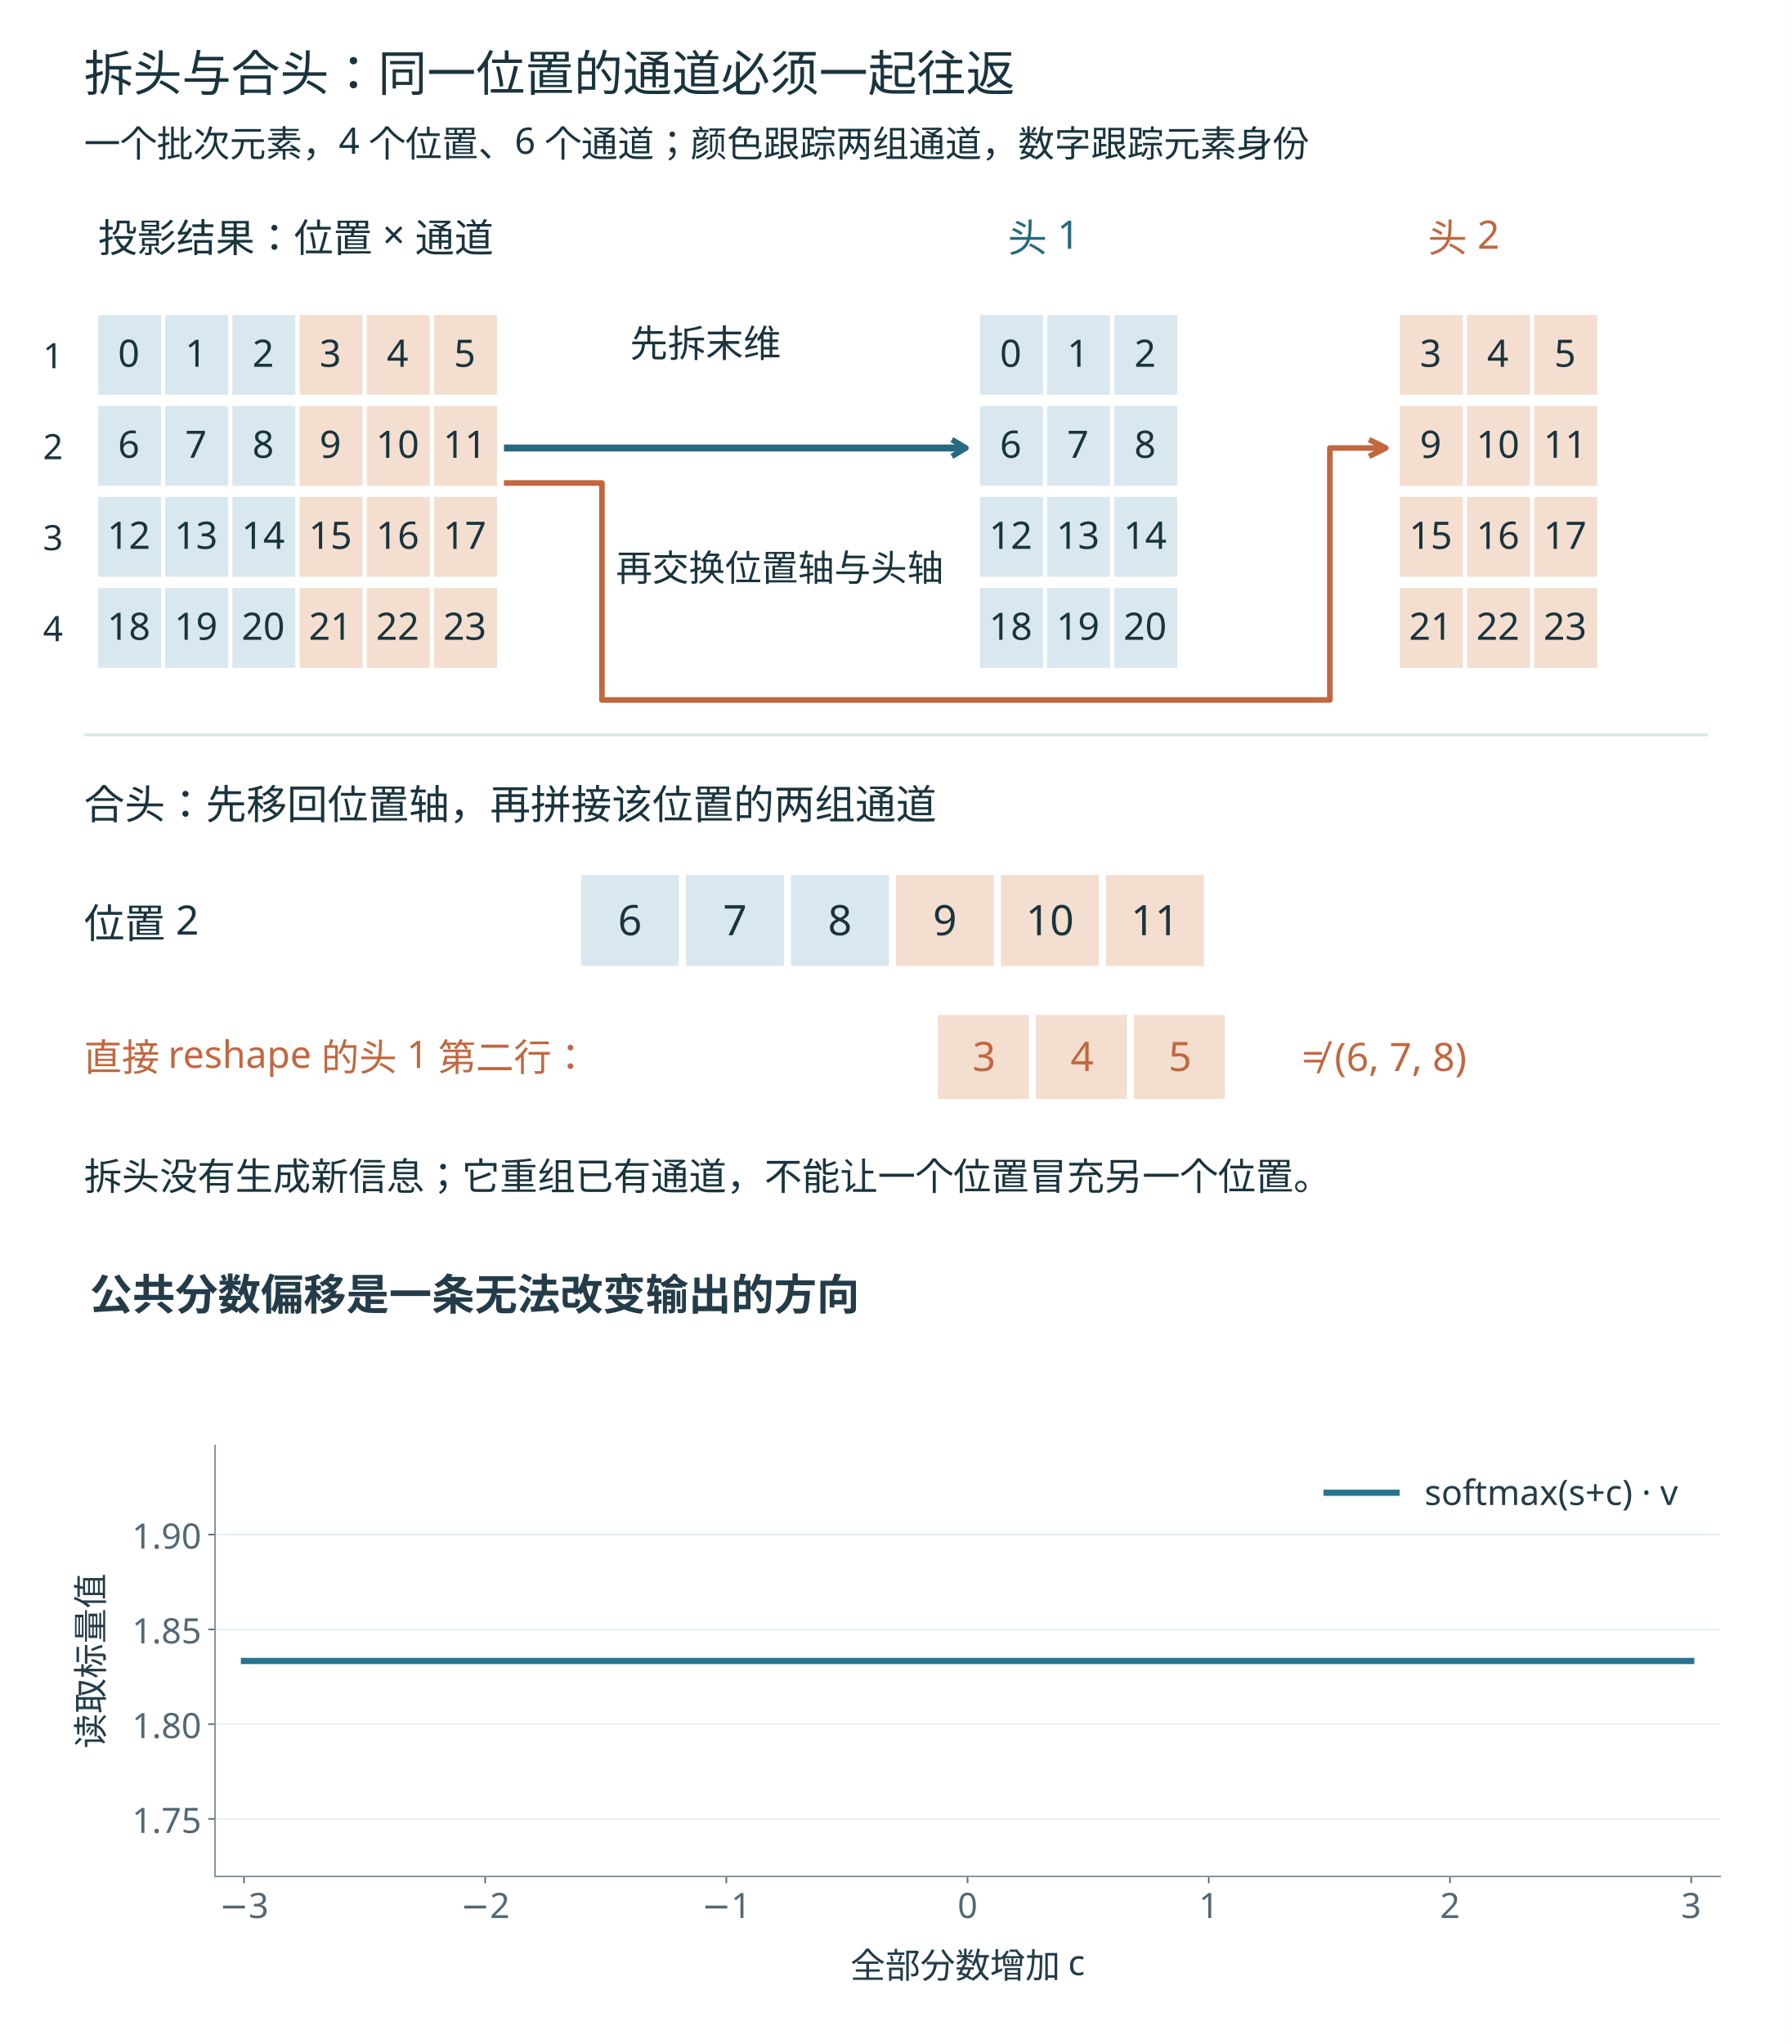
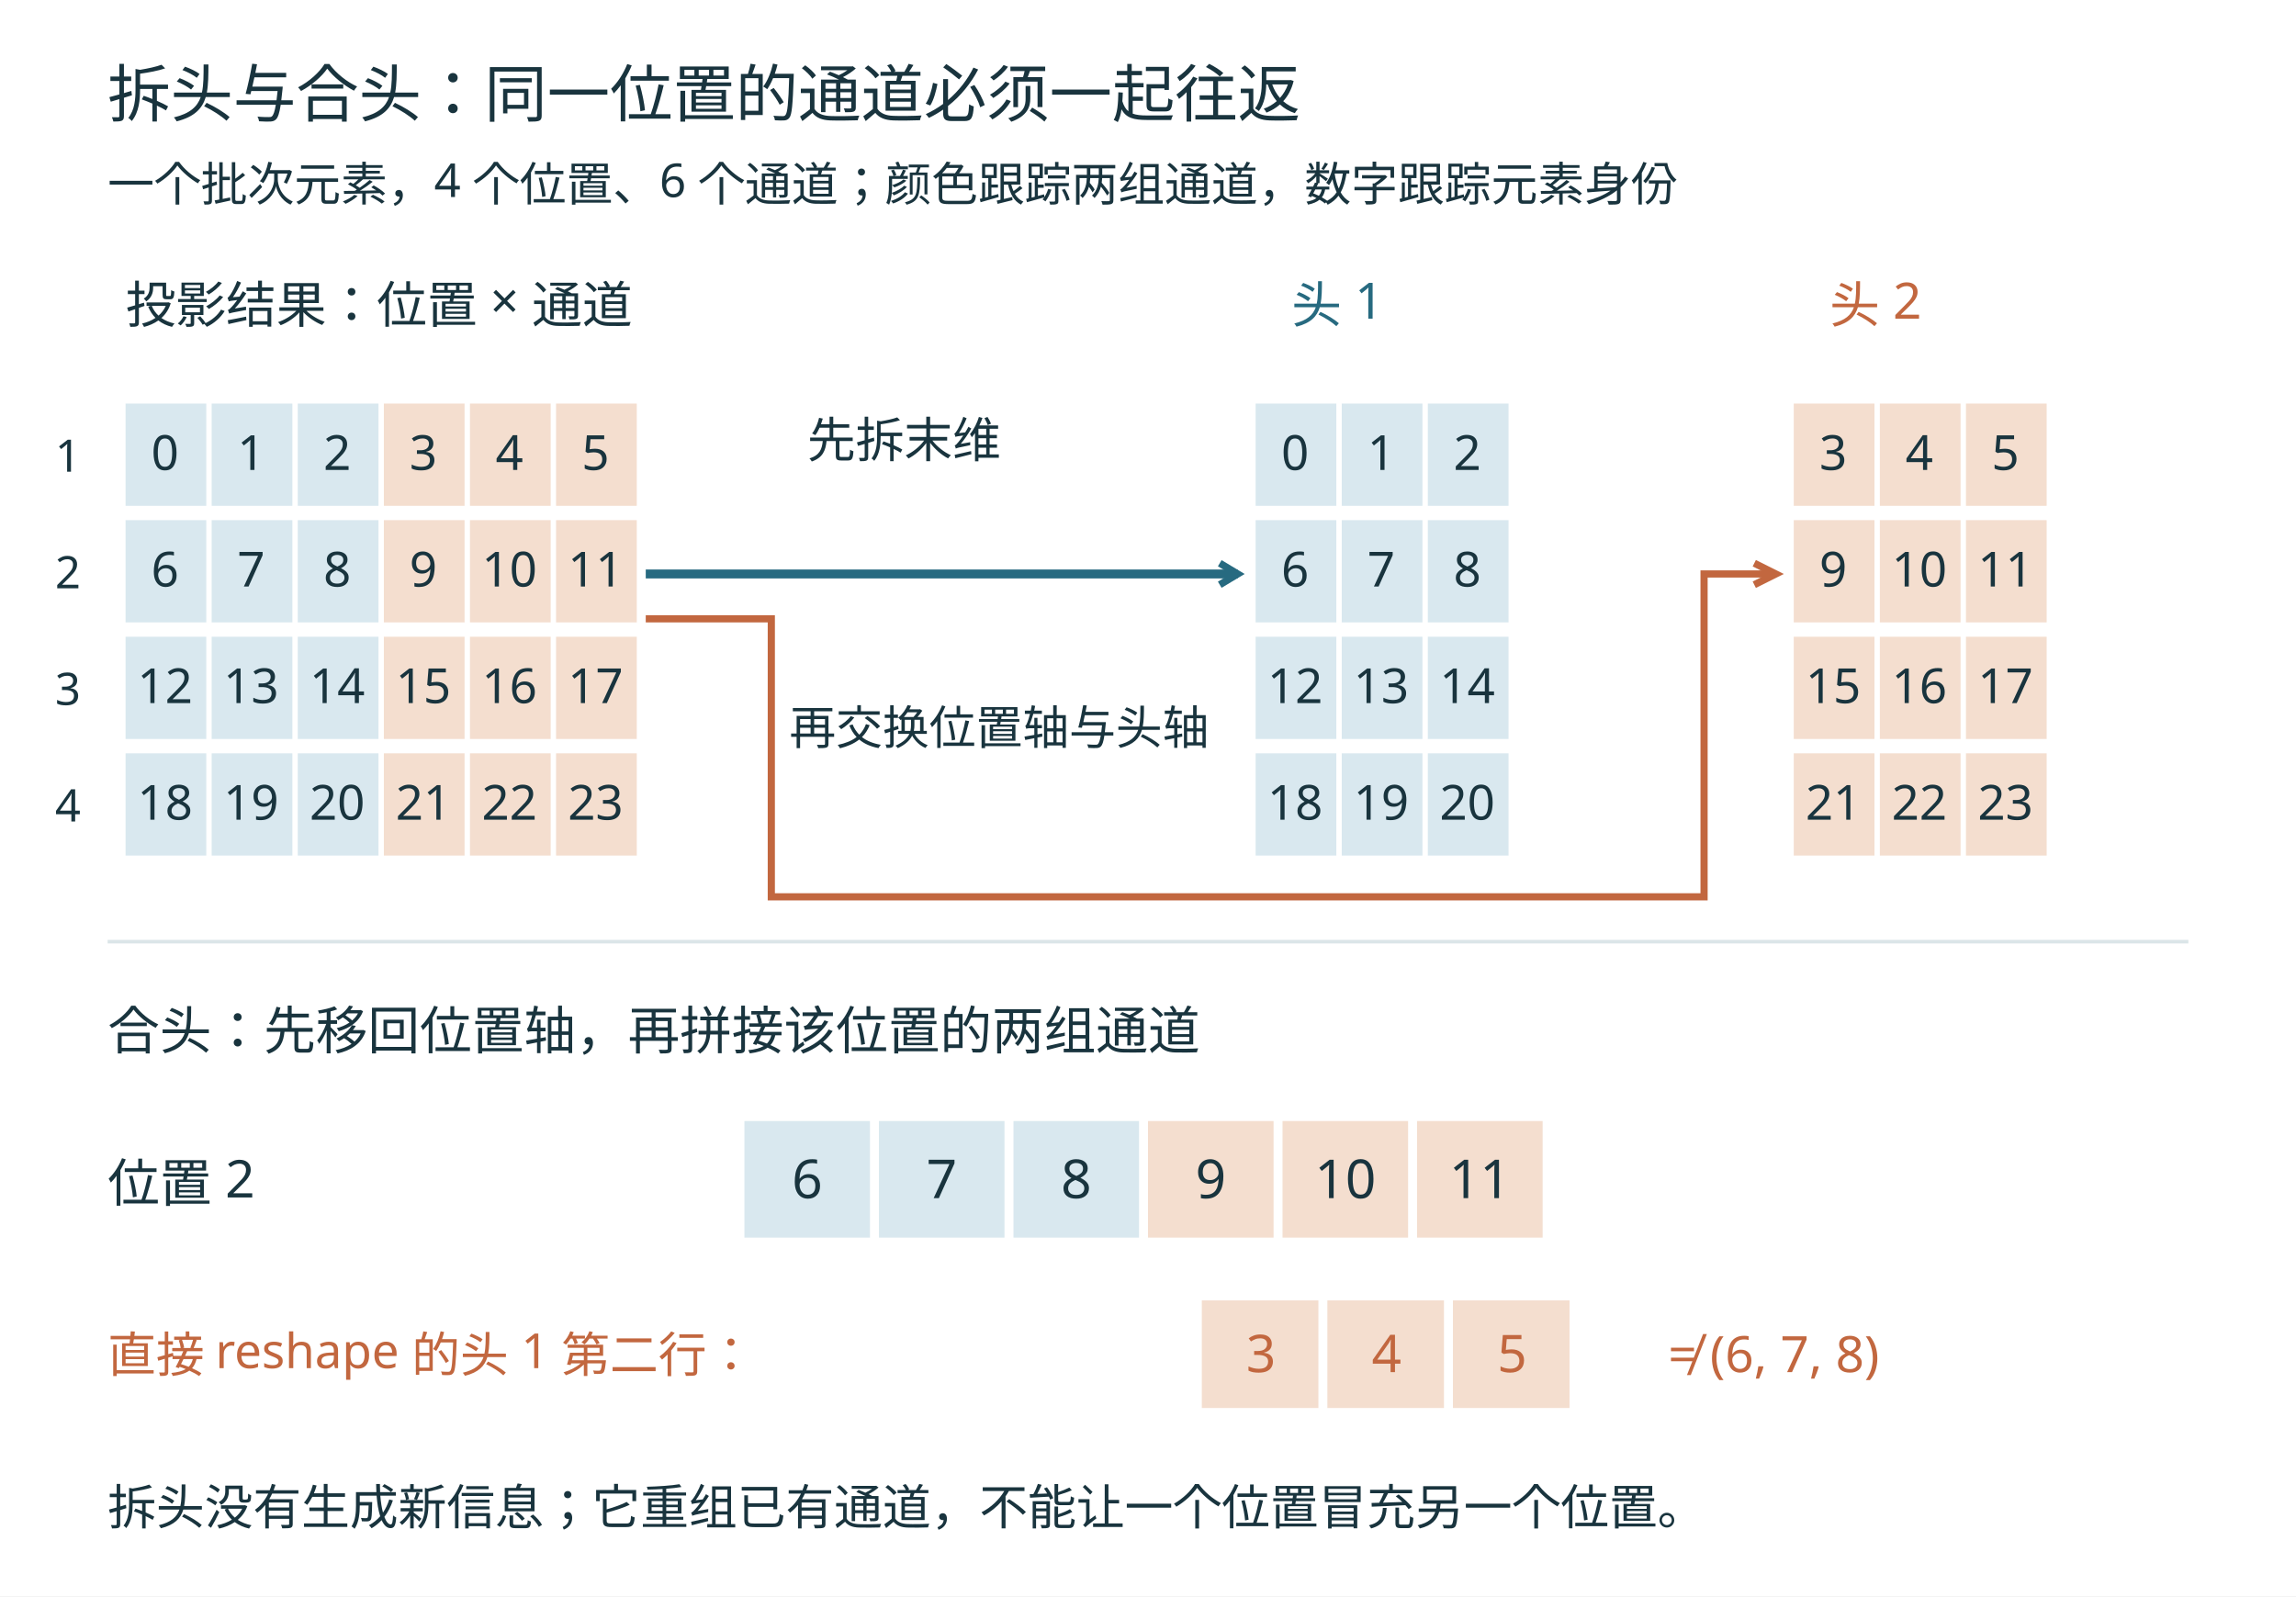
- <svg xmlns="http://www.w3.org/2000/svg" xmlns:xlink="http://www.w3.org/1999/xlink" width="1280" height="1460.0" viewBox="0 0 1280 1460" role="img">
+ <svg xmlns="http://www.w3.org/2000/svg" width="1280" height="890" viewBox="0 0 1280 890" role="img">
  <rect width="1280" height="890" fill="white" />
  <g font-family="Microsoft YaHei, sans-serif">
    <text x="60" y="65" font-size="35" fill="#19343e" text-anchor="start">拆头与合头：同一位置的通道必须一起往返</text>
    <text x="60" y="112" font-size="26" fill="#19343e" text-anchor="start">一个批次元素，4 个位置、6 个通道；颜色跟踪两组通道，数字跟踪元素身份</text>
    <text x="70" y="180" font-size="28" fill="#19343e" text-anchor="start">投影结果：位置 × 通道</text>
    <rect x="70" y="225" width="45" height="57" fill="#d9e8ef" />
    <text x="92" y="262" font-size="27" fill="#19343e" text-anchor="middle">0</text>
    <rect x="118" y="225" width="45" height="57" fill="#d9e8ef" />
    <text x="140" y="262" font-size="27" fill="#19343e" text-anchor="middle">1</text>
    <rect x="166" y="225" width="45" height="57" fill="#d9e8ef" />
    <text x="188" y="262" font-size="27" fill="#19343e" text-anchor="middle">2</text>
    <rect x="214" y="225" width="45" height="57" fill="#f4decf" />
    <text x="236" y="262" font-size="27" fill="#19343e" text-anchor="middle">3</text>
    <rect x="262" y="225" width="45" height="57" fill="#f4decf" />
    <text x="284" y="262" font-size="27" fill="#19343e" text-anchor="middle">4</text>
    <rect x="310" y="225" width="45" height="57" fill="#f4decf" />
    <text x="332" y="262" font-size="27" fill="#19343e" text-anchor="middle">5</text>
    <text x="45" y="263" font-size="25" fill="#19343e" text-anchor="end">1</text>
    <rect x="70" y="290" width="45" height="57" fill="#d9e8ef" />
    <text x="92" y="327" font-size="27" fill="#19343e" text-anchor="middle">6</text>
    <rect x="118" y="290" width="45" height="57" fill="#d9e8ef" />
    <text x="140" y="327" font-size="27" fill="#19343e" text-anchor="middle">7</text>
    <rect x="166" y="290" width="45" height="57" fill="#d9e8ef" />
    <text x="188" y="327" font-size="27" fill="#19343e" text-anchor="middle">8</text>
    <rect x="214" y="290" width="45" height="57" fill="#f4decf" />
    <text x="236" y="327" font-size="27" fill="#19343e" text-anchor="middle">9</text>
    <rect x="262" y="290" width="45" height="57" fill="#f4decf" />
    <text x="284" y="327" font-size="27" fill="#19343e" text-anchor="middle">10</text>
    <rect x="310" y="290" width="45" height="57" fill="#f4decf" />
    <text x="332" y="327" font-size="27" fill="#19343e" text-anchor="middle">11</text>
    <text x="45" y="328" font-size="25" fill="#19343e" text-anchor="end">2</text>
    <rect x="70" y="355" width="45" height="57" fill="#d9e8ef" />
    <text x="92" y="392" font-size="27" fill="#19343e" text-anchor="middle">12</text>
    <rect x="118" y="355" width="45" height="57" fill="#d9e8ef" />
    <text x="140" y="392" font-size="27" fill="#19343e" text-anchor="middle">13</text>
    <rect x="166" y="355" width="45" height="57" fill="#d9e8ef" />
    <text x="188" y="392" font-size="27" fill="#19343e" text-anchor="middle">14</text>
    <rect x="214" y="355" width="45" height="57" fill="#f4decf" />
    <text x="236" y="392" font-size="27" fill="#19343e" text-anchor="middle">15</text>
    <rect x="262" y="355" width="45" height="57" fill="#f4decf" />
    <text x="284" y="392" font-size="27" fill="#19343e" text-anchor="middle">16</text>
    <rect x="310" y="355" width="45" height="57" fill="#f4decf" />
    <text x="332" y="392" font-size="27" fill="#19343e" text-anchor="middle">17</text>
    <text x="45" y="393" font-size="25" fill="#19343e" text-anchor="end">3</text>
    <rect x="70" y="420" width="45" height="57" fill="#d9e8ef" />
    <text x="92" y="457" font-size="27" fill="#19343e" text-anchor="middle">18</text>
    <rect x="118" y="420" width="45" height="57" fill="#d9e8ef" />
    <text x="140" y="457" font-size="27" fill="#19343e" text-anchor="middle">19</text>
    <rect x="166" y="420" width="45" height="57" fill="#d9e8ef" />
    <text x="188" y="457" font-size="27" fill="#19343e" text-anchor="middle">20</text>
    <rect x="214" y="420" width="45" height="57" fill="#f4decf" />
    <text x="236" y="457" font-size="27" fill="#19343e" text-anchor="middle">21</text>
    <rect x="262" y="420" width="45" height="57" fill="#f4decf" />
    <text x="284" y="457" font-size="27" fill="#19343e" text-anchor="middle">22</text>
    <rect x="310" y="420" width="45" height="57" fill="#f4decf" />
    <text x="332" y="457" font-size="27" fill="#19343e" text-anchor="middle">23</text>
    <text x="45" y="458" font-size="25" fill="#19343e" text-anchor="end">4</text>
    <text x="720" y="180" font-size="28" fill="#276a80" text-anchor="start">头 1</text>
    <text x="1020" y="180" font-size="28" fill="#c2673f" text-anchor="start">头 2</text>
    <rect x="700" y="225" width="45" height="57" fill="#d9e8ef" />
    <text x="722" y="262" font-size="27" fill="#19343e" text-anchor="middle">0</text>
    <rect x="748" y="225" width="45" height="57" fill="#d9e8ef" />
    <text x="770" y="262" font-size="27" fill="#19343e" text-anchor="middle">1</text>
    <rect x="796" y="225" width="45" height="57" fill="#d9e8ef" />
    <text x="818" y="262" font-size="27" fill="#19343e" text-anchor="middle">2</text>
    <rect x="700" y="290" width="45" height="57" fill="#d9e8ef" />
    <text x="722" y="327" font-size="27" fill="#19343e" text-anchor="middle">6</text>
    <rect x="748" y="290" width="45" height="57" fill="#d9e8ef" />
    <text x="770" y="327" font-size="27" fill="#19343e" text-anchor="middle">7</text>
    <rect x="796" y="290" width="45" height="57" fill="#d9e8ef" />
    <text x="818" y="327" font-size="27" fill="#19343e" text-anchor="middle">8</text>
    <rect x="700" y="355" width="45" height="57" fill="#d9e8ef" />
    <text x="722" y="392" font-size="27" fill="#19343e" text-anchor="middle">12</text>
    <rect x="748" y="355" width="45" height="57" fill="#d9e8ef" />
    <text x="770" y="392" font-size="27" fill="#19343e" text-anchor="middle">13</text>
    <rect x="796" y="355" width="45" height="57" fill="#d9e8ef" />
    <text x="818" y="392" font-size="27" fill="#19343e" text-anchor="middle">14</text>
    <rect x="700" y="420" width="45" height="57" fill="#d9e8ef" />
    <text x="722" y="457" font-size="27" fill="#19343e" text-anchor="middle">18</text>
    <rect x="748" y="420" width="45" height="57" fill="#d9e8ef" />
    <text x="770" y="457" font-size="27" fill="#19343e" text-anchor="middle">19</text>
    <rect x="796" y="420" width="45" height="57" fill="#d9e8ef" />
    <text x="818" y="457" font-size="27" fill="#19343e" text-anchor="middle">20</text>
    <rect x="1000" y="225" width="45" height="57" fill="#f4decf" />
    <text x="1022" y="262" font-size="27" fill="#19343e" text-anchor="middle">3</text>
    <rect x="1048" y="225" width="45" height="57" fill="#f4decf" />
    <text x="1070" y="262" font-size="27" fill="#19343e" text-anchor="middle">4</text>
    <rect x="1096" y="225" width="45" height="57" fill="#f4decf" />
    <text x="1118" y="262" font-size="27" fill="#19343e" text-anchor="middle">5</text>
    <rect x="1000" y="290" width="45" height="57" fill="#f4decf" />
    <text x="1022" y="327" font-size="27" fill="#19343e" text-anchor="middle">9</text>
    <rect x="1048" y="290" width="45" height="57" fill="#f4decf" />
    <text x="1070" y="327" font-size="27" fill="#19343e" text-anchor="middle">10</text>
    <rect x="1096" y="290" width="45" height="57" fill="#f4decf" />
    <text x="1118" y="327" font-size="27" fill="#19343e" text-anchor="middle">11</text>
    <rect x="1000" y="355" width="45" height="57" fill="#f4decf" />
    <text x="1022" y="392" font-size="27" fill="#19343e" text-anchor="middle">15</text>
    <rect x="1048" y="355" width="45" height="57" fill="#f4decf" />
    <text x="1070" y="392" font-size="27" fill="#19343e" text-anchor="middle">16</text>
    <rect x="1096" y="355" width="45" height="57" fill="#f4decf" />
    <text x="1118" y="392" font-size="27" fill="#19343e" text-anchor="middle">17</text>
    <rect x="1000" y="420" width="45" height="57" fill="#f4decf" />
    <text x="1022" y="457" font-size="27" fill="#19343e" text-anchor="middle">21</text>
    <rect x="1048" y="420" width="45" height="57" fill="#f4decf" />
    <text x="1070" y="457" font-size="27" fill="#19343e" text-anchor="middle">22</text>
    <rect x="1096" y="420" width="45" height="57" fill="#f4decf" />
    <text x="1118" y="457" font-size="27" fill="#19343e" text-anchor="middle">23</text>
    <path d="M360,320 C435,320 615,320 690,320" fill="none" stroke="#276a80" stroke-width="5" />
    <path d="M680.00,314.00 L690.00,320.00 L680.00,326.00" fill="none" stroke="#276a80" stroke-width="4" />
    <path d="M360.00,345.00 L430.00,345.00 L430.00,500.00 L950.00,500.00 L950.00,320.00 L990.00,320.00" fill="none" stroke="#c2673f" stroke-width="4" />
    <path d="M978.00,314.00 L990.00,320.00 L978.00,326.00" fill="none" stroke="#c2673f" stroke-width="4" />
    <text x="450" y="255" font-size="27" fill="#19343e" text-anchor="start">先拆末维</text>
    <text x="440" y="415" font-size="26" fill="#19343e" text-anchor="start">再交换位置轴与头轴</text>
    <line x1="60" y1="525" x2="1220" y2="525" stroke="#dbe5e8" stroke-width="2" />
    <text x="60" y="585" font-size="29" fill="#19343e" text-anchor="start">合头：先移回位置轴，再拼接该位置的两组通道</text>
    <rect x="415" y="625" width="70" height="65" fill="#d9e8ef" />
    <text x="450" y="668" font-size="30" fill="#19343e" text-anchor="middle">6</text>
    <rect x="490" y="625" width="70" height="65" fill="#d9e8ef" />
    <text x="525" y="668" font-size="30" fill="#19343e" text-anchor="middle">7</text>
    <rect x="565" y="625" width="70" height="65" fill="#d9e8ef" />
    <text x="600" y="668" font-size="30" fill="#19343e" text-anchor="middle">8</text>
    <rect x="640" y="625" width="70" height="65" fill="#f4decf" />
    <text x="675" y="668" font-size="30" fill="#19343e" text-anchor="middle">9</text>
    <rect x="715" y="625" width="70" height="65" fill="#f4decf" />
    <text x="750" y="668" font-size="30" fill="#19343e" text-anchor="middle">10</text>
    <rect x="790" y="625" width="70" height="65" fill="#f4decf" />
    <text x="825" y="668" font-size="30" fill="#19343e" text-anchor="middle">11</text>
    <text x="60" y="670" font-size="29" fill="#19343e" text-anchor="start">位置 2</text>
    <text x="60" y="765" font-size="27" fill="#c2673f" text-anchor="start">直接 reshape 的头 1 第二行：</text>
    <rect x="670" y="725" width="65" height="60" fill="#f4decf" />
    <text x="703" y="765" font-size="29" fill="#c2673f" text-anchor="middle">3</text>
    <rect x="740" y="725" width="65" height="60" fill="#f4decf" />
    <text x="773" y="765" font-size="29" fill="#c2673f" text-anchor="middle">4</text>
    <rect x="810" y="725" width="65" height="60" fill="#f4decf" />
    <text x="843" y="765" font-size="29" fill="#c2673f" text-anchor="middle">5</text>
    <text x="930" y="765" font-size="28" fill="#c2673f" text-anchor="start">≠ (6, 7, 8)</text>
    <text x="60" y="850" font-size="27" fill="#19343e" text-anchor="start">拆头没有生成新信息；它重组已有通道，不能让一个位置冒充另一个位置。</text>
  </g>
-   <g transform="translate(0,890) scale(1.38889)">
-     <defs>
-       <style type="text/css">*{stroke-linejoin: round; stroke-linecap: butt}</style>
-     </defs>
-     <g id="figure_1">
-       <g id="patch_1">
-         <path d="M 0 410.4  L 921.6 410.4  L 921.6 0  L 0 0  z " style="fill: #ffffff" />
-       </g>
-       <g id="axes_1">
-         <g id="patch_2">
-           <path d="M 110.592 324.216  L 884.736 324.216  L 884.736 102.6  L 110.592 102.6  z " style="fill: #ffffff" />
-         </g>
-         <g id="matplotlib.axis_1">
-           <g id="xtick_1">
-             <g id="line2d_1">
-               <defs>
-                 <path id="m04920af5ee" d="M 0 0  L 0 3.5  " style="stroke: #536875; stroke-width: 0.8" />
-               </defs>
-               <g>
-                 <use xlink:href="#m04920af5ee" x="125.479" y="324.216" style="fill: #536875; stroke: #536875; stroke-width: 0.8" />
-               </g>
-             </g>
-             <g id="text_1">
-               <text style="font-size: 18px; font-family: 'Microsoft YaHei'; text-anchor: middle; fill: #536875" x="125.479" y="345.605" transform="rotate(-0 125.4794 345.6048)">−3</text>
-             </g>
-           </g>
-           <g id="xtick_2">
-             <g id="line2d_2">
-               <g>
-                 <use xlink:href="#m04920af5ee" x="249.541" y="324.216" style="fill: #536875; stroke: #536875; stroke-width: 0.8" />
-               </g>
-             </g>
-             <g id="text_2">
-               <text style="font-size: 18px; font-family: 'Microsoft YaHei'; text-anchor: middle; fill: #536875" x="249.541" y="345.605" transform="rotate(-0 249.5409 345.6048)">−2</text>
-             </g>
-           </g>
-           <g id="xtick_3">
-             <g id="line2d_3">
-               <g>
-                 <use xlink:href="#m04920af5ee" x="373.602" y="324.216" style="fill: #536875; stroke: #536875; stroke-width: 0.8" />
-               </g>
-             </g>
-             <g id="text_3">
-               <text style="font-size: 18px; font-family: 'Microsoft YaHei'; text-anchor: middle; fill: #536875" x="373.602" y="345.605" transform="rotate(-0 373.6025 345.6048)">−1</text>
-             </g>
-           </g>
-           <g id="xtick_4">
-             <g id="line2d_4">
-               <g>
-                 <use xlink:href="#m04920af5ee" x="497.664" y="324.216" style="fill: #536875; stroke: #536875; stroke-width: 0.8" />
-               </g>
-             </g>
-             <g id="text_4">
-               <text style="font-size: 18px; font-family: 'Microsoft YaHei'; text-anchor: middle; fill: #536875" x="497.664" y="345.605" transform="rotate(-0 497.664 345.6048)">0</text>
-             </g>
-           </g>
-           <g id="xtick_5">
-             <g id="line2d_5">
-               <g>
-                 <use xlink:href="#m04920af5ee" x="621.726" y="324.216" style="fill: #536875; stroke: #536875; stroke-width: 0.8" />
-               </g>
-             </g>
-             <g id="text_5">
-               <text style="font-size: 18px; font-family: 'Microsoft YaHei'; text-anchor: middle; fill: #536875" x="621.726" y="345.605" transform="rotate(-0 621.7255 345.6048)">1</text>
-             </g>
-           </g>
-           <g id="xtick_6">
-             <g id="line2d_6">
-               <g>
-                 <use xlink:href="#m04920af5ee" x="745.787" y="324.216" style="fill: #536875; stroke: #536875; stroke-width: 0.8" />
-               </g>
-             </g>
-             <g id="text_6">
-               <text style="font-size: 18px; font-family: 'Microsoft YaHei'; text-anchor: middle; fill: #536875" x="745.787" y="345.605" transform="rotate(-0 745.7871 345.6048)">2</text>
-             </g>
-           </g>
-           <g id="xtick_7">
-             <g id="line2d_7">
-               <g>
-                 <use xlink:href="#m04920af5ee" x="869.849" y="324.216" style="fill: #536875; stroke: #536875; stroke-width: 0.8" />
-               </g>
-             </g>
-             <g id="text_7">
-               <text style="font-size: 18px; font-family: 'Microsoft YaHei'; text-anchor: middle; fill: #536875" x="869.849" y="345.605" transform="rotate(-0 869.8486 345.6048)">3</text>
-             </g>
-           </g>
-           <g id="text_8">
-             <text style="font-size: 18px; font-family: 'Microsoft YaHei'; text-anchor: middle; fill: #243c49" x="497.664" y="376.468" transform="rotate(-0 497.664 376.4682)">全部分数增加 c</text>
-           </g>
-         </g>
-         <g id="matplotlib.axis_2">
-           <g id="ytick_1">
-             <g id="line2d_8">
-               <path d="M 110.592 294.646  L 884.736 294.646  " clip-path="url(#p01cbb832de)" style="fill: none; stroke: #e6edef; stroke-width: 0.8; stroke-linecap: square" />
-             </g>
-             <g id="line2d_9">
-               <defs>
-                 <path id="m3f5ca06e9e" d="M 0 0  L -3.5 0  " style="stroke: #536875; stroke-width: 0.8" />
-               </defs>
-               <g>
-                 <use xlink:href="#m3f5ca06e9e" x="110.592" y="294.646" style="fill: #536875; stroke: #536875; stroke-width: 0.8" />
-               </g>
-             </g>
-             <g id="text_9">
-               <text style="font-size: 18px; font-family: 'Microsoft YaHei'; text-anchor: end; fill: #536875" x="103.592" y="301.84" transform="rotate(-0 103.592 301.8399)">1.75</text>
-             </g>
-           </g>
-           <g id="ytick_2">
-             <g id="line2d_10">
-               <path d="M 110.592 245.903  L 884.736 245.903  " clip-path="url(#p01cbb832de)" style="fill: none; stroke: #e6edef; stroke-width: 0.8; stroke-linecap: square" />
-             </g>
-             <g id="line2d_11">
-               <g>
-                 <use xlink:href="#m3f5ca06e9e" x="110.592" y="245.903" style="fill: #536875; stroke: #536875; stroke-width: 0.8" />
-               </g>
-             </g>
-             <g id="text_10">
-               <text style="font-size: 18px; font-family: 'Microsoft YaHei'; text-anchor: end; fill: #536875" x="103.592" y="253.097" transform="rotate(-0 103.592 253.0974)">1.80</text>
-             </g>
-           </g>
-           <g id="ytick_3">
-             <g id="line2d_12">
-               <path d="M 110.592 197.16  L 884.736 197.16  " clip-path="url(#p01cbb832de)" style="fill: none; stroke: #e6edef; stroke-width: 0.8; stroke-linecap: square" />
-             </g>
-             <g id="line2d_13">
-               <g>
-                 <use xlink:href="#m3f5ca06e9e" x="110.592" y="197.16" style="fill: #536875; stroke: #536875; stroke-width: 0.8" />
-               </g>
-             </g>
-             <g id="text_11">
-               <text style="font-size: 18px; font-family: 'Microsoft YaHei'; text-anchor: end; fill: #536875" x="103.592" y="204.355" transform="rotate(-0 103.592 204.3549)">1.85</text>
-             </g>
-           </g>
-           <g id="ytick_4">
-             <g id="line2d_14">
-               <path d="M 110.592 148.418  L 884.736 148.418  " clip-path="url(#p01cbb832de)" style="fill: none; stroke: #e6edef; stroke-width: 0.8; stroke-linecap: square" />
-             </g>
-             <g id="line2d_15">
-               <g>
-                 <use xlink:href="#m3f5ca06e9e" x="110.592" y="148.418" style="fill: #536875; stroke: #536875; stroke-width: 0.8" />
-               </g>
-             </g>
-             <g id="text_12">
-               <text style="font-size: 18px; font-family: 'Microsoft YaHei'; text-anchor: end; fill: #536875" x="103.592" y="155.612" transform="rotate(-0 103.592 155.6123)">1.90</text>
-             </g>
-           </g>
-           <g id="text_13">
-             <text style="font-size: 18px; font-family: 'Microsoft YaHei'; text-anchor: middle; fill: #243c49" x="53.117" y="213.408" transform="rotate(-90 53.11731 213.408)">读取标量值</text>
-           </g>
-         </g>
-         <g id="line2d_16">
-           <path d="M 125.479 213.408  L 869.849 213.408  L 869.849 213.408  " clip-path="url(#p01cbb832de)" style="fill: none; stroke: #26748e; stroke-width: 3.2; stroke-linecap: square" />
-         </g>
-         <g id="patch_3">
-           <path d="M 110.592 324.216  L 110.592 102.6  " style="fill: none; stroke: #82919a; stroke-width: 0.8; stroke-linejoin: miter; stroke-linecap: square" />
-         </g>
-         <g id="patch_4">
-           <path d="M 110.592 324.216  L 884.736 324.216  " style="fill: none; stroke: #82919a; stroke-width: 0.8; stroke-linejoin: miter; stroke-linecap: square" />
-         </g>
-         <g id="legend_1">
-           <g id="line2d_17">
-             <path d="M 682.301 126.889  L 700.301 126.889  L 718.301 126.889  " style="fill: none; stroke: #26748e; stroke-width: 3.2; stroke-linecap: square" />
-           </g>
-           <g id="text_14">
-             <text style="font-size: 18px; font-family: 'Microsoft YaHei'; text-anchor: start; fill: #243c49" x="732.701" y="133.189" transform="rotate(-0 732.7007 133.1887)">softmax(s+c) · v</text>
-           </g>
-         </g>
-       </g>
-       <g id="text_15">
-         <text style="font-weight: 700; font-size: 22px; font-family: 'Microsoft YaHei'; text-anchor: start; fill: #243c49" x="46.08" y="32.832" transform="rotate(-0 46.08 32.832)">公共分数偏移是一条无法改变输出的方向</text>
-       </g>
-       <g id="text_16">
- 
-   </g>
-     </g>
-     <defs>
-       <clipPath id="p01cbb832de">
-         <rect x="110.592" y="102.6" width="774.144" height="221.616" />
-       </clipPath>
-     </defs>
-   </g>
</svg>
